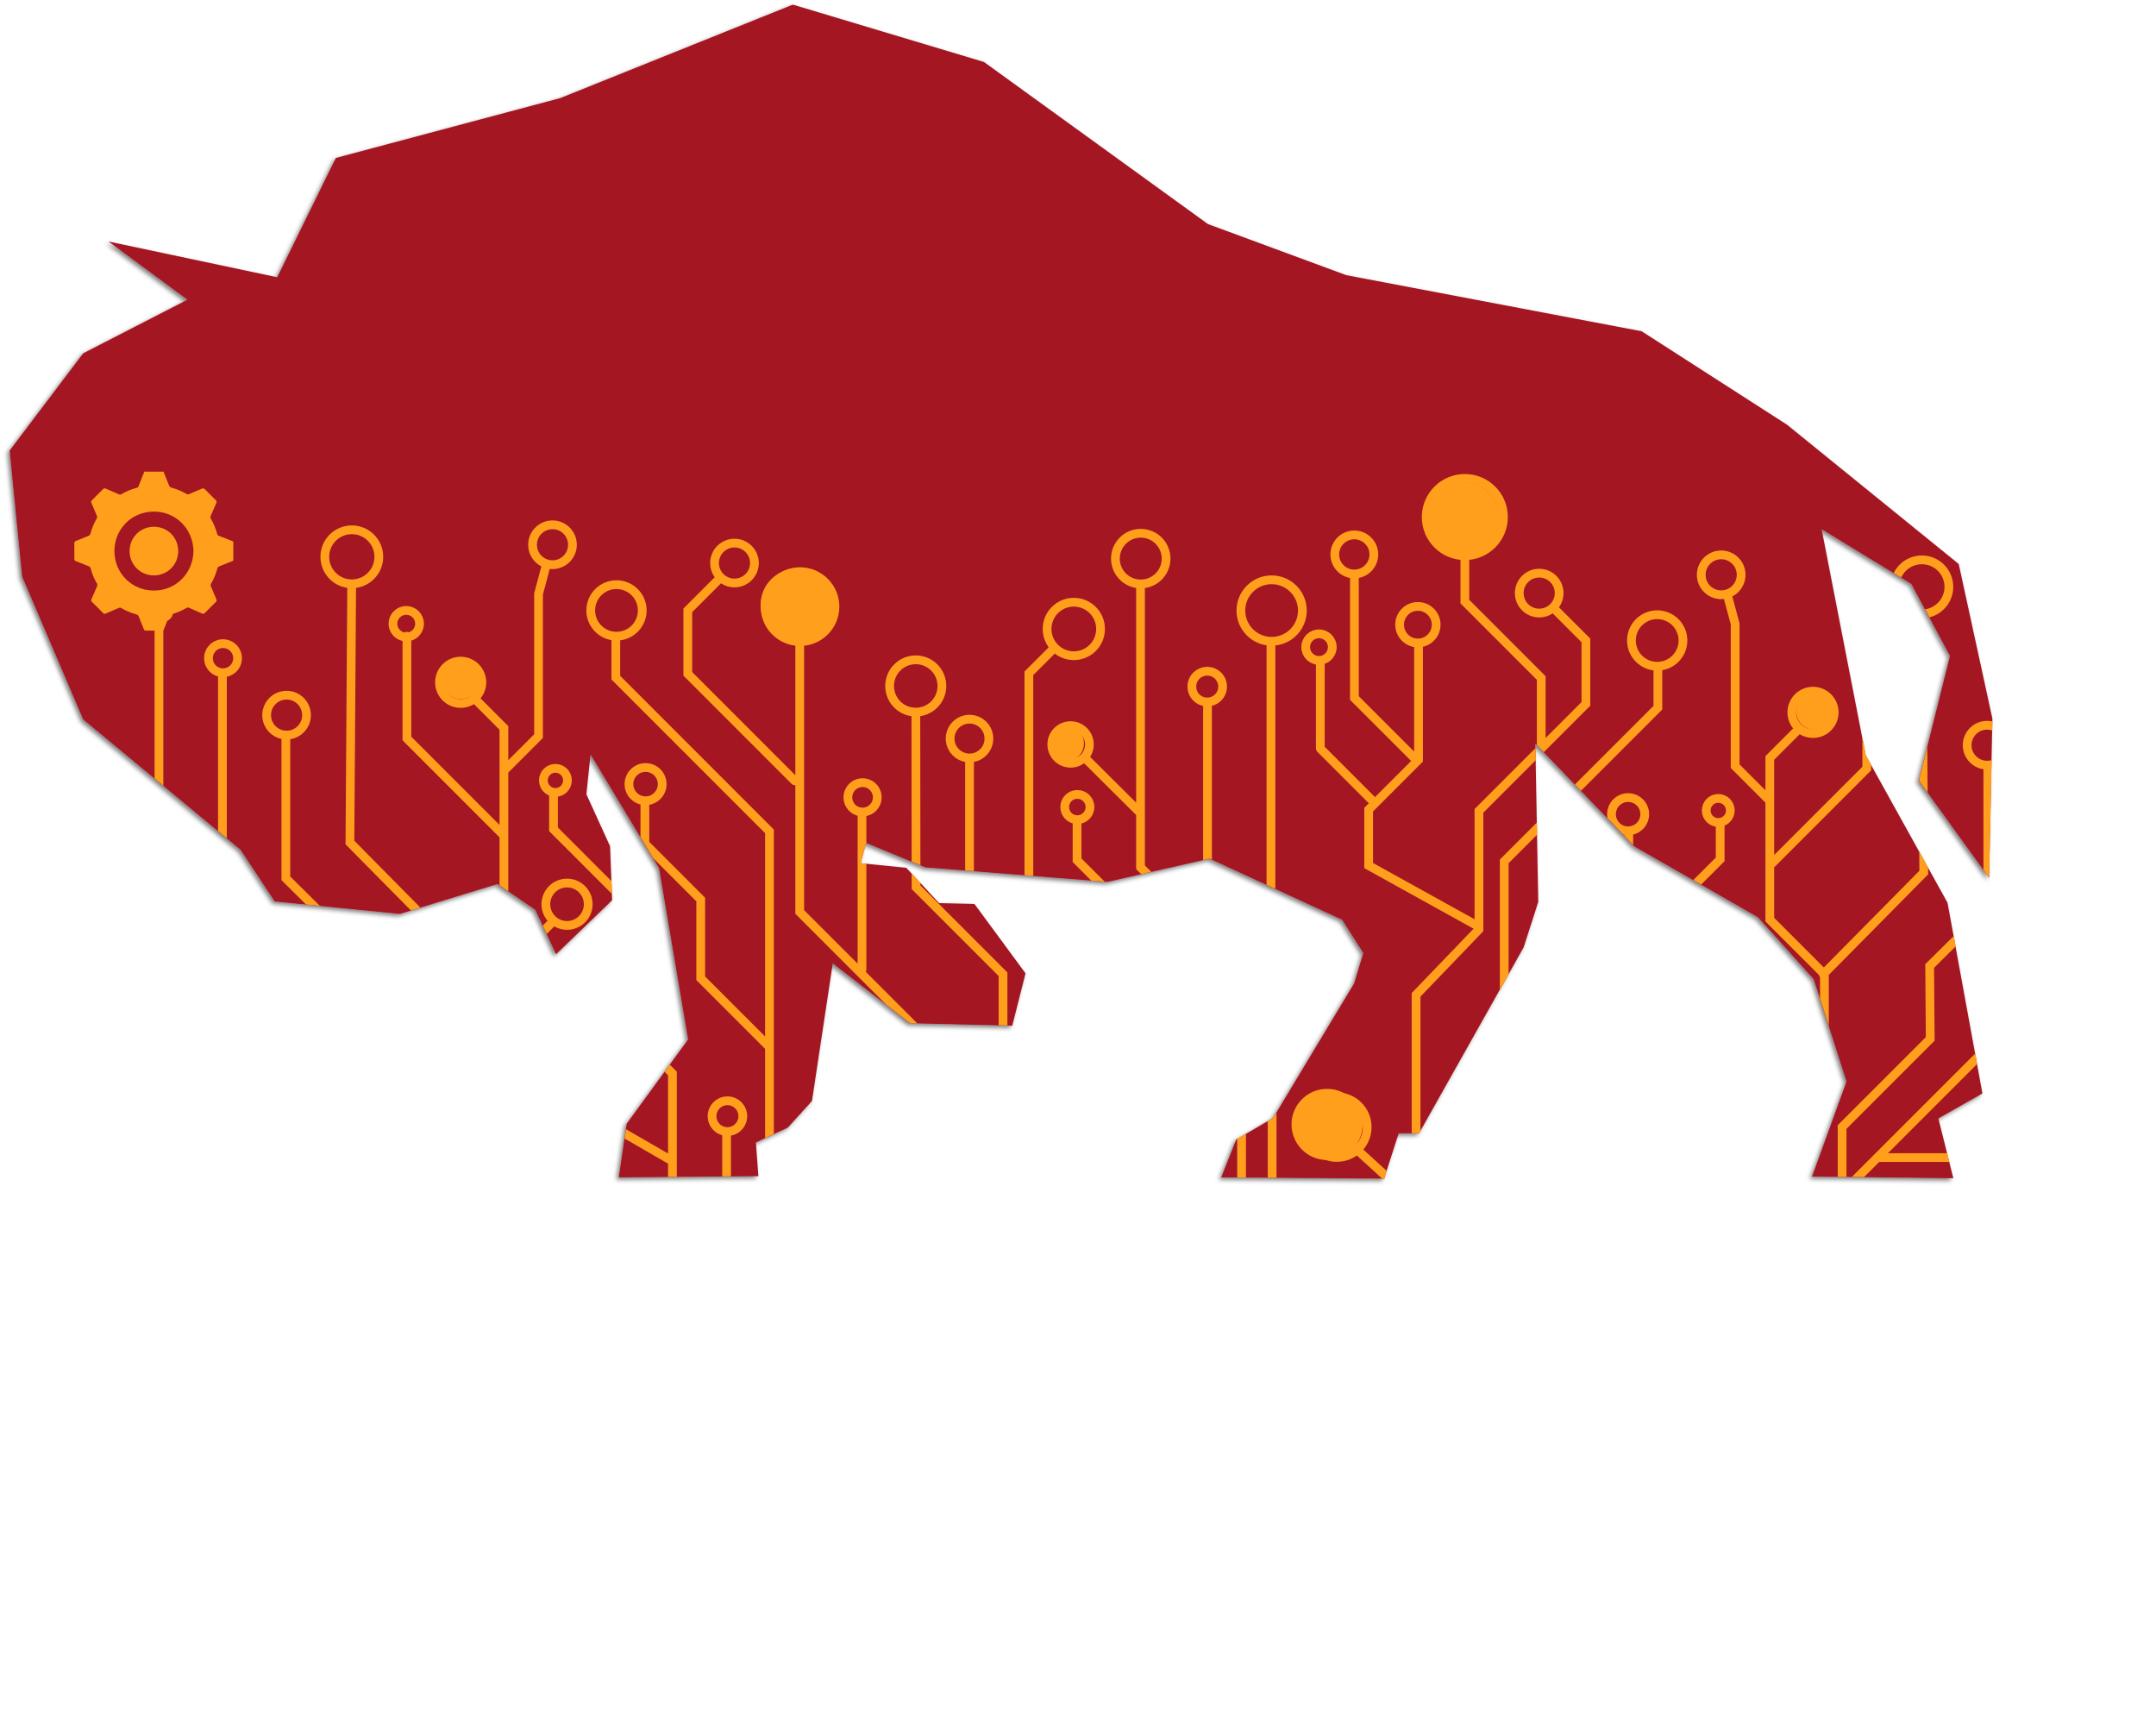
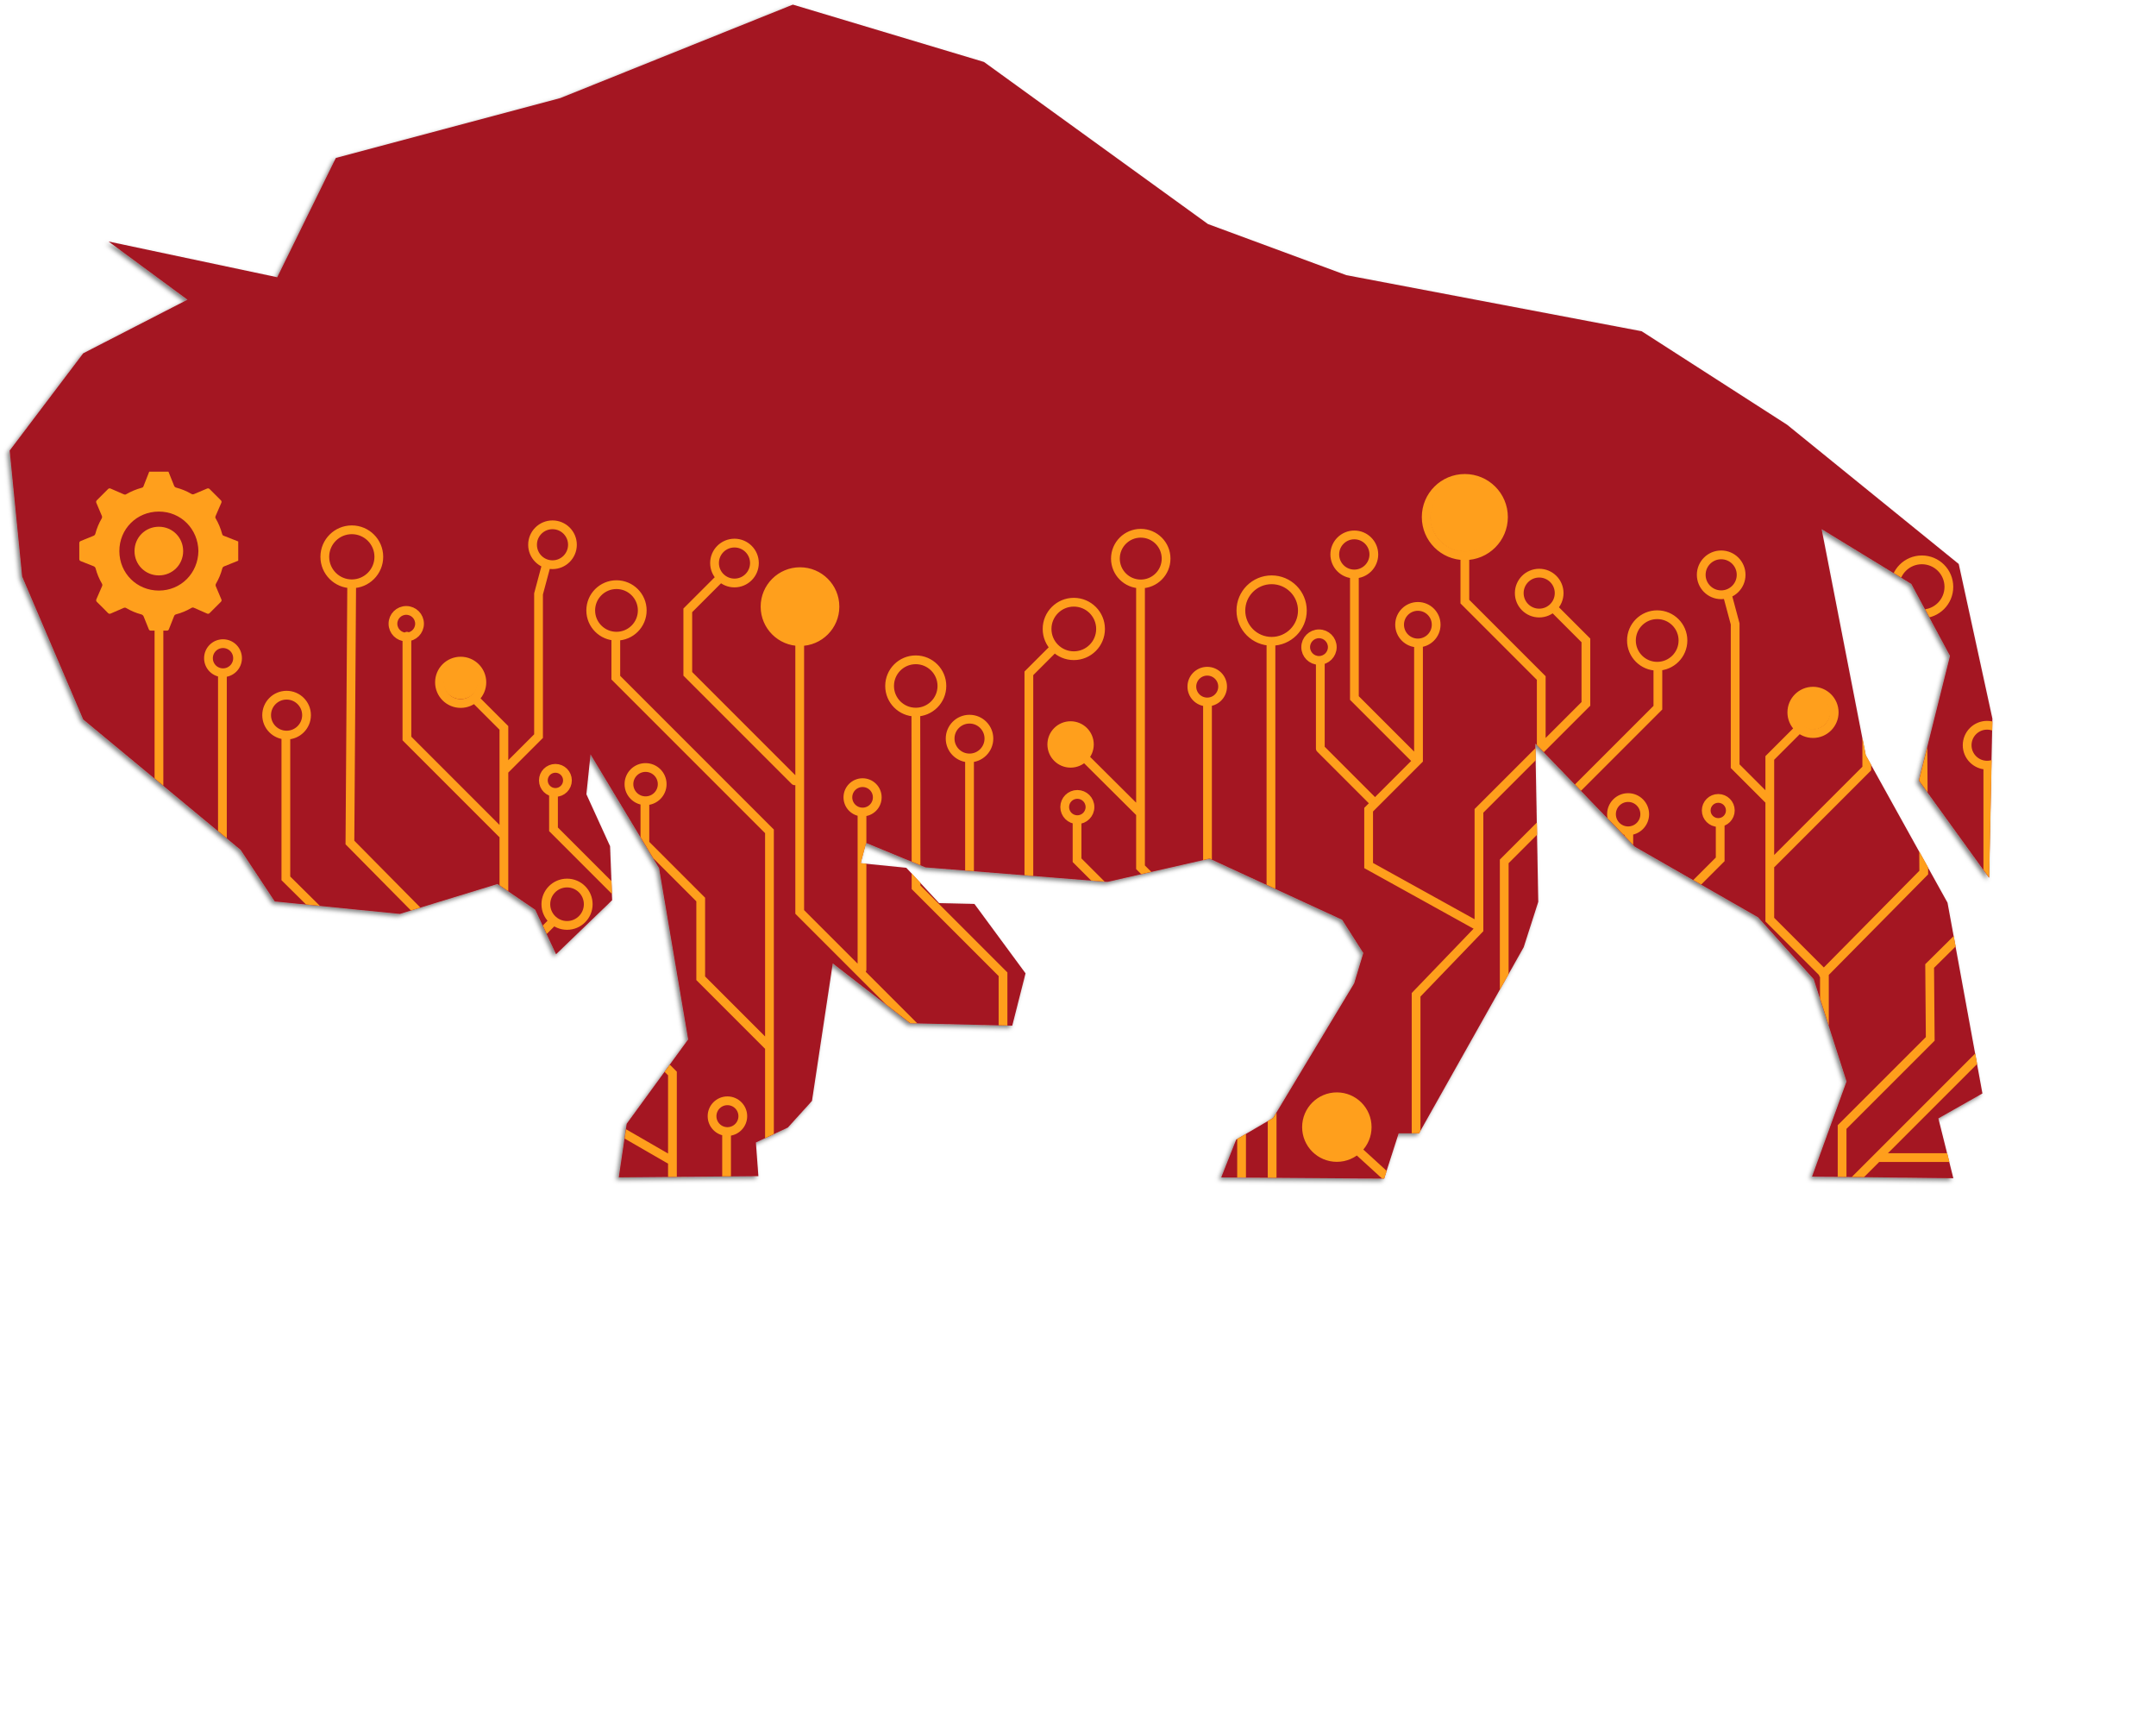
<svg xmlns="http://www.w3.org/2000/svg" id="Bison" viewBox="0 0 4676.48 3728.11">
  <defs>
    <style>
      .cls-1 {
        stroke-width: 2.64px;
      }

      .cls-1, .cls-2 {
        fill: #ff9f1c;
      }

      .cls-1, .cls-3 {
        stroke: #ff9f1c;
        stroke-linecap: round;
        stroke-miterlimit: 7.99;
      }

      .cls-4 {
        fill: #a41623;
        filter: url(#drop-shadow-1);
      }

      .cls-5, .cls-6, .cls-3 {
        fill: none;
      }

      .cls-6 {
        clip-path: url(#clippath);
      }

      .cls-3 {
        stroke-width: 19px;
      }
    </style>
    <filter id="drop-shadow-1" filterUnits="userSpaceOnUse">
      <feOffset dx="-5" dy="5" />
      <feGaussianBlur result="blur" stdDeviation="5" />
      <feFlood flood-color="#000" flood-opacity=".5" />
      <feComposite in2="blur" operator="in" />
      <feComposite in="SourceGraphic" />
    </filter>
    <clipPath id="clippath">
      <path id="path6658-2" data-name="path6658" class="cls-5" d="m1281.17,1635.64l-9.01,86.52,51.37,112.65,4.51,117.16-121.66,117.16-45.06-96.43-82.01-55.88-211.79,64.89-271.27-27.04-73.9-111.75-341.56-282.98-132.48-310.02-27.04-273.07,159.52-210.88,226.2-116.26-171.23-126.17,365.89,77.5,127.07-258.65,486.66-129.78L1720.06,9.85l414.56,124.37,485.76,351.47,300.1,110.85,640.76,121.66,315.43,202.77,372.2,301.91,73,335.25-7.21,345.17-152.31-210.88,67.59-270.36-83.81-155.91-194.66-118.96,95.53,490.26,177.54,319.93,75.7,413.66-95.53,54.07,32.44,129.78-306.41-3.6,74.8-206.38-71.2-221.7-120.76-134.28-267.66-153.21-215.39-223.5,6.31,343.36-31.54,98.23-227.11,403.74h-44.16l-31.54,98.23-353.28-2.7,32.44-82.01,80.21-46.86,175.74-291.99,19.83-65.79-45.96-72.1-287.49-132.48-221.7,50.47-394.73-31.54-128.87-53.17-11.72,44.16,99.13,9.91,71.2,76.6,76.6,1.8,110.85,150.5-28.84,113.55-221.7-5.41-167.63-129.78-45.06,298.3-52.27,57.68-69.39,32.44,5.41,73-302.81,2.7,17.12-116.26,133.38-182.95-63.09-371.3-148.7-246.93Z" />
    </clipPath>
  </defs>
  <g id="g6662">
    <g id="g8855">
      <path id="path6658" class="cls-4" d="m1280.88,1635.85l-9.01,86.52,51.37,112.65,4.51,117.16-121.66,117.16-45.06-96.43-82.01-55.88-211.79,64.89-271.27-27.04-73.9-111.75-341.56-282.98-132.48-310.02-27.04-273.07,159.52-210.88,226.2-116.26-171.23-126.17,365.89,77.5,127.07-258.65,486.66-129.78L1719.77,10.05l414.56,124.37,485.76,351.47,300.1,110.85,640.76,121.66,315.43,202.77,372.2,301.91,73,335.25-7.21,345.17-152.31-210.88,67.59-270.36-83.81-155.91-194.66-118.96,95.53,490.26,177.54,319.93,75.7,413.66-95.53,54.07,32.44,129.78-306.41-3.6,74.8-206.38-71.2-221.7-120.76-134.28-267.66-153.21-215.39-223.5,6.31,343.36-31.54,98.23-227.11,403.74h-44.16l-31.54,98.23-353.28-2.7,32.44-82.01,80.21-46.86,175.74-291.99,19.83-65.79-45.96-72.1-287.49-132.48-221.7,50.47-394.73-31.54-128.87-53.17-11.72,44.16,99.13,9.91,71.2,76.6,76.6,1.8,110.85,150.5-28.84,113.55-221.7-5.41-167.63-129.78-45.06,298.3-52.27,57.68-69.39,32.44,5.41,73-302.81,2.7,17.12-116.26,133.38-182.95-63.09-371.3-148.7-246.93Z" />
      <g class="cls-6">
        <g>
          <path id="path6660" class="cls-3" d="m1811.07,1315.52c0,41.88-33.95,75.83-75.83,75.83-41.88,0-75.83-33.95-75.83-75.83s33.95-75.83,75.83-75.83,75.83,33.95,75.83,75.83Zm91.76,413.58c0,17.6-14.27,31.86-31.86,31.86-17.6,0-31.86-14.27-31.86-31.86s14.27-31.86,31.86-31.86c17.6,0,31.86,14.27,31.86,31.86Zm140.2-241.52c0,31.32-25.39,56.72-56.72,56.72-31.32,0-56.72-25.39-56.72-56.72s25.39-56.72,56.72-56.72c31.32,0,56.72,25.39,56.72,56.72Zm101.96,114.07c0,23.23-18.83,42.06-42.06,42.06-23.23,0-42.06-18.83-42.06-42.06s18.83-42.06,42.06-42.06c23.23,0,42.06,18.83,42.06,42.06Zm242.16-237.7c0,32.03-25.96,57.99-57.99,57.99s-57.99-25.96-57.99-57.99,25.96-57.99,57.99-57.99,57.99,25.96,57.99,57.99Zm-22.94,386.18c0,15.13-12.27,27.4-27.4,27.4-15.13,0-27.4-12.27-27.4-27.4s12.27-27.4,27.4-27.4c15.13,0,27.4,12.27,27.4,27.4Zm-1.27-135.74c0,22.52-18.26,40.78-40.78,40.78-22.52,0-40.78-18.26-40.78-40.78s18.26-40.78,40.78-40.78,40.78,18.26,40.78,40.78Zm227.5,726.79c0,14.96-12.13,27.08-27.08,27.08s-27.08-12.13-27.08-27.08,12.13-27.08,27.08-27.08,27.08,12.13,27.08,27.08Zm251.59-324.57c0,14.68-11.9,26.59-26.59,26.59s-26.59-11.9-26.59-26.59,11.9-26.59,26.59-26.59,26.59,11.9,26.59,26.59Zm112.65,1072.9c0,22.4-18.16,40.55-40.55,40.55s-40.55-18.16-40.55-40.55,18.16-40.55,40.55-40.55,40.55,18.16,40.55,40.55Zm-19.83-144.19c0,13.44-10.89,24.33-24.33,24.33s-24.33-10.89-24.33-24.33,10.89-24.33,24.33-24.33,24.33,10.89,24.33,24.33Zm-23.43-175.74c0,24.89-20.17,45.06-45.06,45.06-24.89,0-45.06-20.17-45.06-45.06s20.17-45.06,45.06-45.06,45.06,20.17,45.06,45.06h0Zm64.89-129.78c0,15.93-12.91,28.84-28.84,28.84s-28.84-12.91-28.84-28.84,12.91-28.84,28.84-28.84c15.93,0,28.84,12.91,28.84,28.84Zm-10.82-195.56c0,36.33-29.45,65.79-65.79,65.79s-65.79-29.45-65.79-65.79,29.45-65.79,65.79-65.79,65.79,29.45,65.79,65.79Zm255.95-53.17c0,15.93-12.91,28.84-28.84,28.84-15.93,0-28.84-12.91-28.84-28.84s12.91-28.84,28.84-28.84,28.84,12.91,28.84,28.84Zm165.82,94.63c0,18.42-14.93,33.34-33.35,33.34s-33.35-14.93-33.35-33.34,14.93-33.35,33.35-33.35,33.35,14.93,33.35,33.35Zm360.49-459.62c0,25.38-20.58,45.96-45.96,45.96-25.38,0-45.96-20.58-45.96-45.96s20.58-45.96,45.96-45.96c25.38,0,45.96,20.58,45.96,45.96Zm-9.01,245.13c0,17.42-14.12,31.54-31.54,31.54s-31.54-14.12-31.54-31.54,14.12-31.54,31.54-31.54,31.54,14.12,31.54,31.54Zm-156.81,691.23c0,11.95-9.68,21.63-21.63,21.63s-21.63-9.68-21.63-21.63,9.68-21.63,21.63-21.63,21.63,9.68,21.63,21.63Zm183.85-250.54c0,16.92-13.72,30.64-30.64,30.64s-30.64-13.72-30.64-30.64,13.72-30.64,30.64-30.64,30.64,13.72,30.64,30.64Zm-5.41-276.67c0,18.42-14.93,33.35-33.35,33.35s-33.35-14.93-33.35-33.35,14.93-33.35,33.35-33.34c18.42,0,33.35,14.93,33.35,33.34Zm656.09-53.17c0,17.92-14.53,32.44-32.44,32.44-17.92,0-32.44-14.53-32.44-32.44s14.53-32.44,32.44-32.44c17.92,0,32.44,14.53,32.44,32.44Zm250.54-1079.66c0,44.8-36.31,81.11-81.11,81.11s-81.11-36.31-81.11-81.11,36.31-81.11,81.11-81.11,81.11,36.31,81.11,81.11Zm-187.45,190.16c0,17.42-14.12,31.54-31.54,31.54s-31.54-14.12-31.54-31.54,14.12-31.54,31.54-31.54c17.42,0,31.54,14.12,31.54,31.54Zm-126.17,123.47c0,23.89-19.37,43.26-43.26,43.26s-43.26-19.37-43.26-43.26,19.37-43.26,43.26-43.26,43.26,19.37,43.26,43.26Zm-126.17-343.36c0,32.35-26.23,58.58-58.58,58.58-32.35,0-58.58-26.23-58.58-58.58s26.23-58.58,58.58-58.58,58.58,26.23,58.58,58.58Zm-147.8,145.1c0,15.93-12.91,28.84-28.84,28.84s-28.84-12.91-28.84-28.84,12.91-28.84,28.84-28.84,28.84,12.91,28.84,28.84Zm-326.24,339.76c0,14.43-11.7,26.14-26.14,26.14s-26.14-11.7-26.14-26.14,11.7-26.14,26.14-26.14,26.14,11.7,26.14,26.14Zm-185.65,8.11c0,19.91-16.14,36.05-36.05,36.05s-36.05-16.14-36.05-36.05,16.14-36.05,36.05-36.05,36.05,16.14,36.05,36.05Zm410.95-220.8c0,25.38-20.58,45.96-45.96,45.96s-45.96-20.58-45.96-45.96,20.58-45.96,45.96-45.96,45.96,20.58,45.96,45.96Zm-201.87-298.3c0,23.89-19.37,43.26-43.26,43.26-23.89,0-43.26-19.37-43.26-43.26s19.37-43.26,43.26-43.26,43.26,19.37,43.26,43.26Zm-126.17,142.39c0,30.86-25.02,55.88-55.88,55.88s-55.88-25.02-55.88-55.88,25.02-55.88,55.88-55.88,55.88,25.02,55.88,55.88Zm-268.56-102.74c0,23.89-19.37,43.26-43.26,43.26-23.89,0-43.26-19.37-43.26-43.26s19.37-43.26,43.26-43.26,43.26,19.37,43.26,43.26Zm-120.76-164.92c0,46.29-37.52,83.81-83.81,83.81-46.29,0-83.81-37.52-83.81-83.81s37.52-83.81,83.81-83.81,83.81,37.52,83.81,83.81Zm-146,233.41c0,21.9-17.75,39.65-39.65,39.65s-39.65-17.75-39.65-39.65,17.75-39.65,39.65-39.65,39.65,17.75,39.65,39.65Zm-135.18-152.31c0,23.39-18.96,42.36-42.36,42.36s-42.36-18.96-42.36-42.36,18.96-42.36,42.36-42.36,42.36,18.96,42.36,42.36Zm-90.12,200.97c0,15.93-12.91,28.84-28.84,28.84s-28.84-12.91-28.84-28.84,12.91-28.84,28.84-28.84,28.84,12.91,28.84,28.84Zm-64.89-79.31c0,36.83-29.86,66.69-66.69,66.69s-66.69-29.86-66.69-66.69,29.86-66.69,66.69-66.69,66.69,29.86,66.69,66.69Zm-173.03,164.92c0,18.42-14.93,33.35-33.35,33.34-18.42,0-33.35-14.93-33.35-33.34s14.93-33.34,33.35-33.35c18.42,0,33.35,14.93,33.35,33.35Zm-122.57-277.57c0,30.36-24.61,54.97-54.97,54.97s-54.97-24.61-54.97-54.97,24.61-54.97,54.97-54.97,54.97,24.61,54.97,54.97Zm-659.6,891.15v-336.47m448.63,795.3l-583.73-583.73v-578.63m828.43,1401.96v-428.24m5.1,1243.92v-810.59l-247.26-247.26v-420.59l-217.94-217.94v-271.47m307.16,1315.3l-163.14-163.14v-382.35l-71.37-71.37v-234.51l-188.63-188.63-.45-378.75m433.78,582.67l89.22-89.22-173.33-173.33v-84.12m-53.53-372.16l-50.98,50.98v469.02l191.18,191.18v1506.47m48.43-1865.89l-117.89-117.25m260.64,377.26l-140.2-140.2v-609.22m145.29,253.49v657.65l73.92,65.14v1414.71m63.72-1514.12v-755.47m107.06,230.37v-188.63m1723.14,550.59v-596.47m-520,2212.55v-800.39l522.55-522.55v-298.24m-634.71,132.55l217.94-220.49-3.82-559.51m-173.33,1254.12v-142.75l191.18-191.18-1.27-158.04,126.18-124.9v-305.88m-239.61,846.28h183.53l99.41-99.41m-440.98,1205.69v-948.24l420.59-420.59v-79.02l115.98-115.98-.64-164.41-.64-361.96m-718.82,535.29l71.37,66.27v1514.12m-3.82-1280.88l-65-62.45m109.61-425.69l206.47-206.47v-221.77m-211.57,290.59l-73.92-73.92v-308.43l-16.83-62.81m-184.54,2351.84v-555.69l158.04-158.04v-127.45l81.29-53.46.64-247.33,154.99-145.43v-242.02l-118.46-118.46v-350.56l58.02-58.02m-431.39,2081.95v-611.77l73.92-73.92m-466.47-1333.14l-135.1-135.1v-262.55m38.24,484.31l-112.16-112.16m336.47,382.04l-231.66-128.34v-121.15l108.18-108.18v-243.58m398.77,1177.65l220.19-127.13m-271.17,483.99l150.39-150.39h84.12l49.71-49.71m-360.69,944.41v-412.94l71.37-71.37v-494.51l53.69-31v-279.98l115.9-115.9v-271.55l142.07-142.07v-77.15m-464.6,545.49l145.29-145.29v-170.78l121.08-121.08v-93.04m-465.2,1294.9l-135.1-135.1m130-2.55l-155.49-155.49m162.42-195.06l-124.18-113.37m397.65-875.59v-149.12l-165.69-165.69v-94.31m196.27,112.16l66.27,66.27v137.65l-231.96,231.96v257.14l-136.37,141.78v1556.18m-314.8-1386.67l140.27-219.58-61.25-68.46m206.47,1307.65l-282.94-282.94v-925.3m548.04,1560v-795.3l43.33-43.33v-155.49l-87.94-87.94v-748.14l333.28-333.28v-84.75m-390.64,2253.34v-932.94l150.39-150.39v-94.31m-415.49,596.47l165.69,165.69m-155.49-614.31v50.98l175.88,175.88m-79.02,818.24v-356.86l84.12-84.12v-823.33l42.06-42.06m-1629.05,8.27c0,18.42,14.93,33.34,33.35,33.34,18.42,0,33.34-14.93,33.34-33.34s-14.93-33.35-33.34-33.35-33.35,14.93-33.35,33.35Zm-360.49-459.62c0,25.38,20.58,45.96,45.96,45.96s45.96-20.58,45.96-45.96-20.58-45.96-45.96-45.96-45.96,20.58-45.96,45.96Zm9.01,245.13c0,17.42,14.12,31.54,31.54,31.54s31.54-14.12,31.54-31.54-14.12-31.54-31.54-31.54-31.54,14.12-31.54,31.54Zm156.81,691.23c0,11.95,9.68,21.63,21.63,21.63s21.63-9.68,21.63-21.63-9.68-21.63-21.63-21.63-21.63,9.68-21.63,21.63Zm-183.85-250.54c0,16.92,13.72,30.64,30.64,30.64s30.64-13.72,30.64-30.64-13.72-30.64-30.64-30.64-30.64,13.72-30.64,30.64Zm5.41-276.67c0,18.42,14.93,33.35,33.35,33.35,18.42,0,33.34-14.93,33.34-33.35s-14.93-33.34-33.34-33.34-33.35,14.93-33.35,33.34Zm-656.09-53.17c0,17.92,14.53,32.44,32.44,32.44,17.92,0,32.44-14.53,32.44-32.44s-14.53-32.44-32.44-32.44-32.44,14.53-32.44,32.44Zm-169.43-998.55c0,44.8-44.8,0,0,0s0,44.8,0,0c0-44.8,44.8,0,0,0s0-44.8,0,0Zm106.34,109.05c0,17.42,14.12,31.54,31.54,31.54s31.54-14.12,31.54-31.54-14.12-31.54-31.54-31.54-31.54,14.12-31.54,31.54Zm126.17,123.47c0,23.89,19.37,43.26,43.26,43.26,23.89,0,43.26-19.37,43.26-43.26s-19.37-43.26-43.26-43.26-43.26,19.37-43.26,43.26Zm126.17-343.36c0,32.35,26.23,58.58,58.58,58.58s58.58-26.23,58.58-58.58-26.23-58.58-58.58-58.58-58.58,26.23-58.58,58.58Zm147.8,145.1c0,15.93,12.91,28.84,28.84,28.84s28.84-12.91,28.84-28.84-12.91-28.84-28.84-28.84-28.84,12.91-28.84,28.84Zm326.24,339.76c0,14.43,11.7,26.14,26.14,26.14s26.14-11.7,26.14-26.14c0-14.43-11.7-26.14-26.14-26.14s-26.14,11.7-26.14,26.14Zm185.65,8.11c0,19.91,16.14,36.05,36.05,36.05s36.05-16.14,36.05-36.05-16.14-36.05-36.05-36.05c-19.91,0-36.05,16.14-36.05,36.05Zm-410.95-220.8c0,25.38,20.58,45.96,45.96,45.96,25.38,0,45.96-20.58,45.96-45.96s-20.58-45.96-45.96-45.96-45.96,20.58-45.96,45.96Zm201.87-298.3c0,23.89,19.37,43.26,43.26,43.26s43.26-19.37,43.26-43.26-19.37-43.26-43.26-43.26-43.26,19.37-43.26,43.26Zm126.17,142.39c0,30.86,25.02,55.88,55.88,55.88s55.88-25.02,55.88-55.88-25.02-55.88-55.88-55.88-55.88,25.02-55.88,55.88Zm268.56-102.74c0,23.89,19.37,43.26,43.26,43.26s43.26-19.37,43.26-43.26-19.37-43.26-43.26-43.26-43.26,19.37-43.26,43.26ZM344.78,1920.08v-596.47m137.65,504.71v-367.06m382.35,2074.9v-800.39l-522.55-522.55v-298.24m634.71,132.55l-217.94-220.49,3.82-559.51m173.33,1254.12v-142.75l-191.18-191.18,1.27-158.04-126.18-124.9v-305.88m239.61,846.28h-183.53l-99.41-99.41m440.98,1205.69v-948.24l-420.59-420.59v-79.02l-115.98-115.98v-169.51m648.73,249.8l71.37-71.37m-61.18,295.69l58.63-58.63m-68.82-175.88v1519.22m-40.78-1769.02l-206.47-206.47v-221.77m486.86,2197.26v-555.69l-158.04-158.04v-127.45l-81.29-49v-247.96l-155.63-149.26v-242.02l118.46-118.46v-350.56l-58.02-58.02m59.23,149.79l73.92-73.92v-308.43l16.83-62.81m281.41,2377.33v-611.77l-73.92-73.92m63.73-400.2l-220.19-127.13m271.17,483.99l-150.39-150.39h-84.12l-49.71-49.71m360.69,944.41v-412.94l-71.37-71.37v-494.51l-53.69-31v-279.98l-115.9-115.9v-271.55l-142.07-142.07v-77.15m464.6,545.49l-145.29-145.29v-170.78l-121.08-121.08v-93.04m159.31-479.22l-66.27,66.27v137.65l231.96,231.96m-99.41,1939.81v-795.3l-43.33-43.33v-155.49l87.94-87.94v-748.14l-333.28-333.28v-84.75m390.64,2253.34v-932.94l-150.39-150.39v-94.31" />
          <polygon class="cls-5" points="1281.17 1635.64 1272.15 1722.16 1323.52 1834.81 1328.03 1951.97 1206.37 2069.12 1161.3 1972.69 1079.29 1916.82 867.51 1981.71 596.24 1954.67 522.34 1842.92 180.78 1559.94 48.3 1249.92 21.27 976.85 180.78 765.97 406.99 649.71 235.76 523.54 601.65 601.04 728.72 342.39 1215.38 212.62 1720.06 9.85 2134.62 134.21 2620.37 485.69 2920.48 596.54 3561.24 718.2 3876.67 920.98 4248.87 1222.88 4321.87 1558.13 4314.66 1903.3 4162.35 1692.42 4229.94 1422.05 4146.13 1266.14 3951.47 1147.18 4047 1637.44 4224.54 1957.37 4300.24 2371.03 4204.71 2425.1 4237.15 2554.88 3930.74 2551.27 4005.54 2344.9 3934.34 2123.2 3813.58 1988.92 3545.92 1835.71 3330.53 1612.21 3336.84 1955.57 3305.3 2053.8 3078.19 2457.55 3034.03 2457.55 3002.49 2555.78 2649.21 2553.08 2681.65 2471.07 2761.86 2424.2 2937.6 2132.21 2957.43 2066.42 2911.46 1994.32 2623.98 1861.84 2402.28 1912.31 2007.55 1880.77 1878.67 1827.6 1866.96 1871.76 1966.09 1881.67 2037.29 1958.27 2113.89 1960.08 2224.74 2110.58 2195.9 2224.13 1974.2 2218.73 1806.57 2088.95 1761.51 2387.25 1709.24 2444.93 1639.85 2477.37 1645.26 2550.37 1342.45 2553.08 1359.57 2436.82 1492.95 2253.87 1429.87 1882.57 1281.17 1635.64" />
        </g>
      </g>
      <g>
        <g>
-           <path class="cls-2" d="m506.03,1174.2v41.71c-10.08,4.07-20.12,8.21-30.25,12.16-2.45.96-3.76,2.38-4.42,4.92-2.97,11.45-7.5,22.29-13.45,32.52-1.26,2.17-1.32,4-.33,6.28,4,9.26,7.77,18.61,11.78,27.87,1.01,2.33.64,3.86-1.14,5.61-8.08,7.93-16.11,15.91-24,24.03-2,2.06-3.71,2.2-6.19,1.09-9.19-4.15-18.49-8.06-27.69-12.2-2.15-.97-3.89-1.01-5.96.22-10.38,6.14-21.45,10.69-33.09,13.82-2.31.62-3.61,1.82-4.46,4.01-3.66,9.4-7.51,18.72-11.14,28.13-.91,2.36-2.22,3.23-4.74,3.2-11.43-.11-22.87-.11-34.3,0-2.55.03-3.81-.92-4.73-3.24-3.53-8.97-7.32-17.83-10.8-26.82-1.11-2.87-2.69-4.46-5.78-5.28-11.32-3-22.04-7.56-32.12-13.53-2.09-1.24-3.82-1.21-5.96-.27-9.12,4.03-18.35,7.83-27.45,11.91-2.63,1.18-4.4.99-6.48-1.15-7.73-7.96-15.56-15.83-23.55-23.53-2.27-2.19-2.41-4.03-1.18-6.76,4.1-9.09,7.92-18.31,11.95-27.43.94-2.13.99-3.87-.25-5.97-6-10.2-10.49-21.06-13.52-32.49-.71-2.66-2.06-4.19-4.62-5.18-9.2-3.54-18.3-7.34-27.51-10.87-2.48-.95-3.41-2.29-3.38-4.96.13-11.32.13-22.64,0-33.96-.03-2.7.97-3.99,3.41-4.96,9.07-3.58,18.03-7.42,27.1-11,2.42-.96,3.79-2.34,4.45-4.9,2.94-11.46,7.51-22.29,13.44-32.52,1.25-2.15,1.39-3.99.39-6.29-3.97-9.15-7.69-18.41-11.66-27.55-1.09-2.52-.84-4.22,1.19-6.19,8.03-7.82,15.96-15.75,23.78-23.78,1.97-2.02,3.65-2.3,6.18-1.17,9.31,4.16,18.71,8.11,28.06,12.19,1.71.75,3.23,1.14,5.06.07,10.8-6.32,22.29-10.99,34.36-14.27,1.51-.41,2.66-1.11,3.25-2.61,4.22-10.74,8.45-21.47,12.67-32.21,13.9,0,27.81,0,41.71,0,4.06,10.08,8.2,20.13,12.15,30.25.96,2.45,2.41,3.75,4.93,4.42,11.43,3.02,22.3,7.49,32.51,13.46,2.17,1.27,4.02,1.31,6.29.32,9.15-3.96,18.41-7.67,27.55-11.66,2.56-1.12,4.24-.74,6.18,1.24,7.83,8.02,15.75,15.95,23.78,23.77,2.04,1.99,2.23,3.7,1.12,6.19-4.16,9.31-8.12,18.71-12.2,28.05-.75,1.72-1.11,3.22-.03,5.05,6.33,10.79,11.05,22.26,14.26,34.35.44,1.67,1.32,2.77,2.91,3.39,10.64,4.17,21.27,8.35,31.9,12.53Zm-86.39,20.79c-.75-47.69-37.69-85.55-85.71-85.61-48.03-.06-86,37.86-85.77,86.05.23,47.96,38.06,85.21,85.55,85.27,48.01.06,85.23-37.76,85.93-85.72Z" />
-           <path class="cls-2" d="m333.8,1247.81c-29.42,0-52.73-23.3-52.74-52.7-.01-29.6,23.32-52.87,52.94-52.82,29.39.05,52.6,23.39,52.57,52.86-.03,29.41-23.34,52.67-52.78,52.66Z" />
+           <path class="cls-2" d="m516.75,1174.2v41.71c-10.08,4.07-20.12,8.21-30.25,12.16-2.45.96-3.76,2.38-4.42,4.92-2.97,11.45-7.5,22.29-13.45,32.52-1.26,2.17-1.32,4-.33,6.28,4,9.26,7.77,18.61,11.78,27.87,1.01,2.33.64,3.86-1.14,5.61-8.08,7.93-16.11,15.91-24,24.03-2,2.06-3.71,2.2-6.19,1.09-9.19-4.15-18.49-8.06-27.69-12.2-2.15-.97-3.89-1.01-5.96.22-10.38,6.14-21.45,10.69-33.09,13.82-2.31.62-3.61,1.82-4.46,4.01-3.66,9.4-7.51,18.72-11.14,28.13-.91,2.36-2.22,3.23-4.74,3.2-11.43-.11-22.87-.11-34.3,0-2.55.03-3.81-.92-4.73-3.24-3.53-8.97-7.32-17.83-10.8-26.82-1.11-2.87-2.69-4.46-5.78-5.28-11.32-3-22.04-7.56-32.12-13.53-2.09-1.24-3.82-1.21-5.96-.27-9.12,4.03-18.35,7.83-27.45,11.91-2.63,1.18-4.4.99-6.48-1.15-7.73-7.96-15.56-15.83-23.55-23.53-2.27-2.19-2.41-4.03-1.18-6.76,4.1-9.09,7.92-18.31,11.95-27.43.94-2.13.99-3.87-.25-5.97-6-10.2-10.49-21.06-13.52-32.49-.71-2.66-2.06-4.19-4.62-5.18-9.2-3.54-18.3-7.34-27.51-10.87-2.48-.95-3.41-2.29-3.38-4.96.13-11.32.13-22.64,0-33.96-.03-2.7.97-3.99,3.41-4.96,9.07-3.58,18.03-7.42,27.1-11,2.42-.96,3.79-2.34,4.45-4.9,2.94-11.46,7.51-22.29,13.44-32.52,1.25-2.15,1.39-3.99.39-6.29-3.97-9.15-7.69-18.41-11.66-27.55-1.09-2.52-.84-4.22,1.19-6.19,8.03-7.82,15.96-15.75,23.78-23.78,1.97-2.02,3.65-2.3,6.18-1.17,9.31,4.16,18.71,8.11,28.06,12.19,1.71.75,3.23,1.14,5.06.07,10.8-6.32,22.29-10.99,34.36-14.27,1.51-.41,2.66-1.11,3.25-2.61,4.22-10.74,8.45-21.47,12.67-32.21,13.9,0,27.81,0,41.71,0,4.06,10.08,8.2,20.13,12.15,30.25.96,2.45,2.41,3.75,4.93,4.42,11.43,3.02,22.3,7.49,32.51,13.46,2.17,1.27,4.02,1.31,6.29.32,9.15-3.96,18.41-7.67,27.55-11.66,2.56-1.12,4.24-.74,6.18,1.24,7.83,8.02,15.75,15.95,23.78,23.77,2.04,1.99,2.23,3.7,1.12,6.19-4.16,9.31-8.12,18.71-12.2,28.05-.75,1.72-1.11,3.22-.03,5.05,6.33,10.79,11.05,22.26,14.26,34.35.44,1.67,1.32,2.77,2.91,3.39,10.64,4.17,21.27,8.35,31.9,12.53Zm-86.39,20.79c-.75-47.69-37.69-85.55-85.71-85.61-48.03-.06-86,37.86-85.77,86.05.23,47.96,38.06,85.21,85.55,85.27,48.01.06,85.23-37.76,85.93-85.72Z" />
+           <path class="cls-2" d="m344.52,1247.81c-29.42,0-52.73-23.3-52.74-52.7-.01-29.6,23.32-52.87,52.94-52.82,29.39.05,52.6,23.39,52.57,52.86-.03,29.41-23.34,52.67-52.78,52.66Z" />
        </g>
        <g>
-           <path class="cls-1" d="m1802.93,1310.94c0,41.88-33.95,75.83-75.83,75.83-41.88,0-75.83-33.95-75.83-75.83s33.95-75.83,75.83-75.83,75.83,33.95,75.83,75.83Z" />
-           <path class="cls-1" d="m3251.62,1122.98c0,41.88-33.95,75.83-75.83,75.83-41.88,0-75.83-33.95-75.83-75.83s33.95-75.83,75.83-75.83,75.83,33.95,75.83,75.83Z" />
-           <path class="cls-1" d="m2954.35,2438.41c0,41.88-33.95,75.83-75.83,75.83-41.88,0-75.83-33.95-75.83-75.83s33.95-75.83,75.83-75.83,75.83,33.95,75.83,75.83Z" />
+           <path class="cls-1" d="m1810.59,1317.83c0,41.88-33.95,75.83-75.83,75.83-41.88,0-75.83-33.95-75.83-75.83s33.95-75.83,75.83-75.83,75.83,33.95,75.83,75.83Z" />
+           <path class="cls-1" d="m3254.68,1119.91c0,41.88-33.95,75.83-75.83,75.83-41.88,0-75.83-33.95-75.83-75.83s33.95-75.83,75.83-75.83,75.83,33.95,75.83,75.83Z" />
+           <path class="cls-1" d="m2971.77,2444.39c0,39.55-32.06,71.6-71.6,71.6-39.55,0-71.6-32.06-71.6-71.6s32.06-71.6,71.6-71.6,71.6,32.06,71.6,71.6Z" />
          <path class="cls-1" d="m1037.38,1476.76c0,20.94-16.98,37.92-37.92,37.92-20.94,0-37.92-16.98-37.92-37.92s16.98-37.92,37.92-37.92,37.92,16.98,37.92,37.92Z" />
-           <path class="cls-1" d="m2349.89,1611.98c0,20.94-16.98,37.92-37.92,37.92-20.94,0-37.92-16.98-37.92-37.92s16.98-37.92,37.92-37.92,37.92,16.98,37.92,37.92Z" />
-           <path class="cls-1" d="m3973.42,1543.17c0,20.94-16.98,37.92-37.92,37.92-20.94,0-37.92-16.98-37.92-37.92s16.98-37.92,37.92-37.92,37.92,16.98,37.92,37.92Z" />
+           <path class="cls-1" d="m2358.74,1613.34c0,20.94-16.98,37.92-37.92,37.92-20.94,0-37.92-16.98-37.92-37.92s16.98-37.92,37.92-37.92,37.92,16.98,37.92,37.92Z" />
+           <path class="cls-1" d="m3969,1543.17c0,20.94-16.98,37.92-37.92,37.92-20.94,0-37.92-16.98-37.92-37.92s16.98-37.92,37.92-37.92,37.92,16.98,37.92,37.92Z" />
        </g>
      </g>
    </g>
  </g>
</svg>
